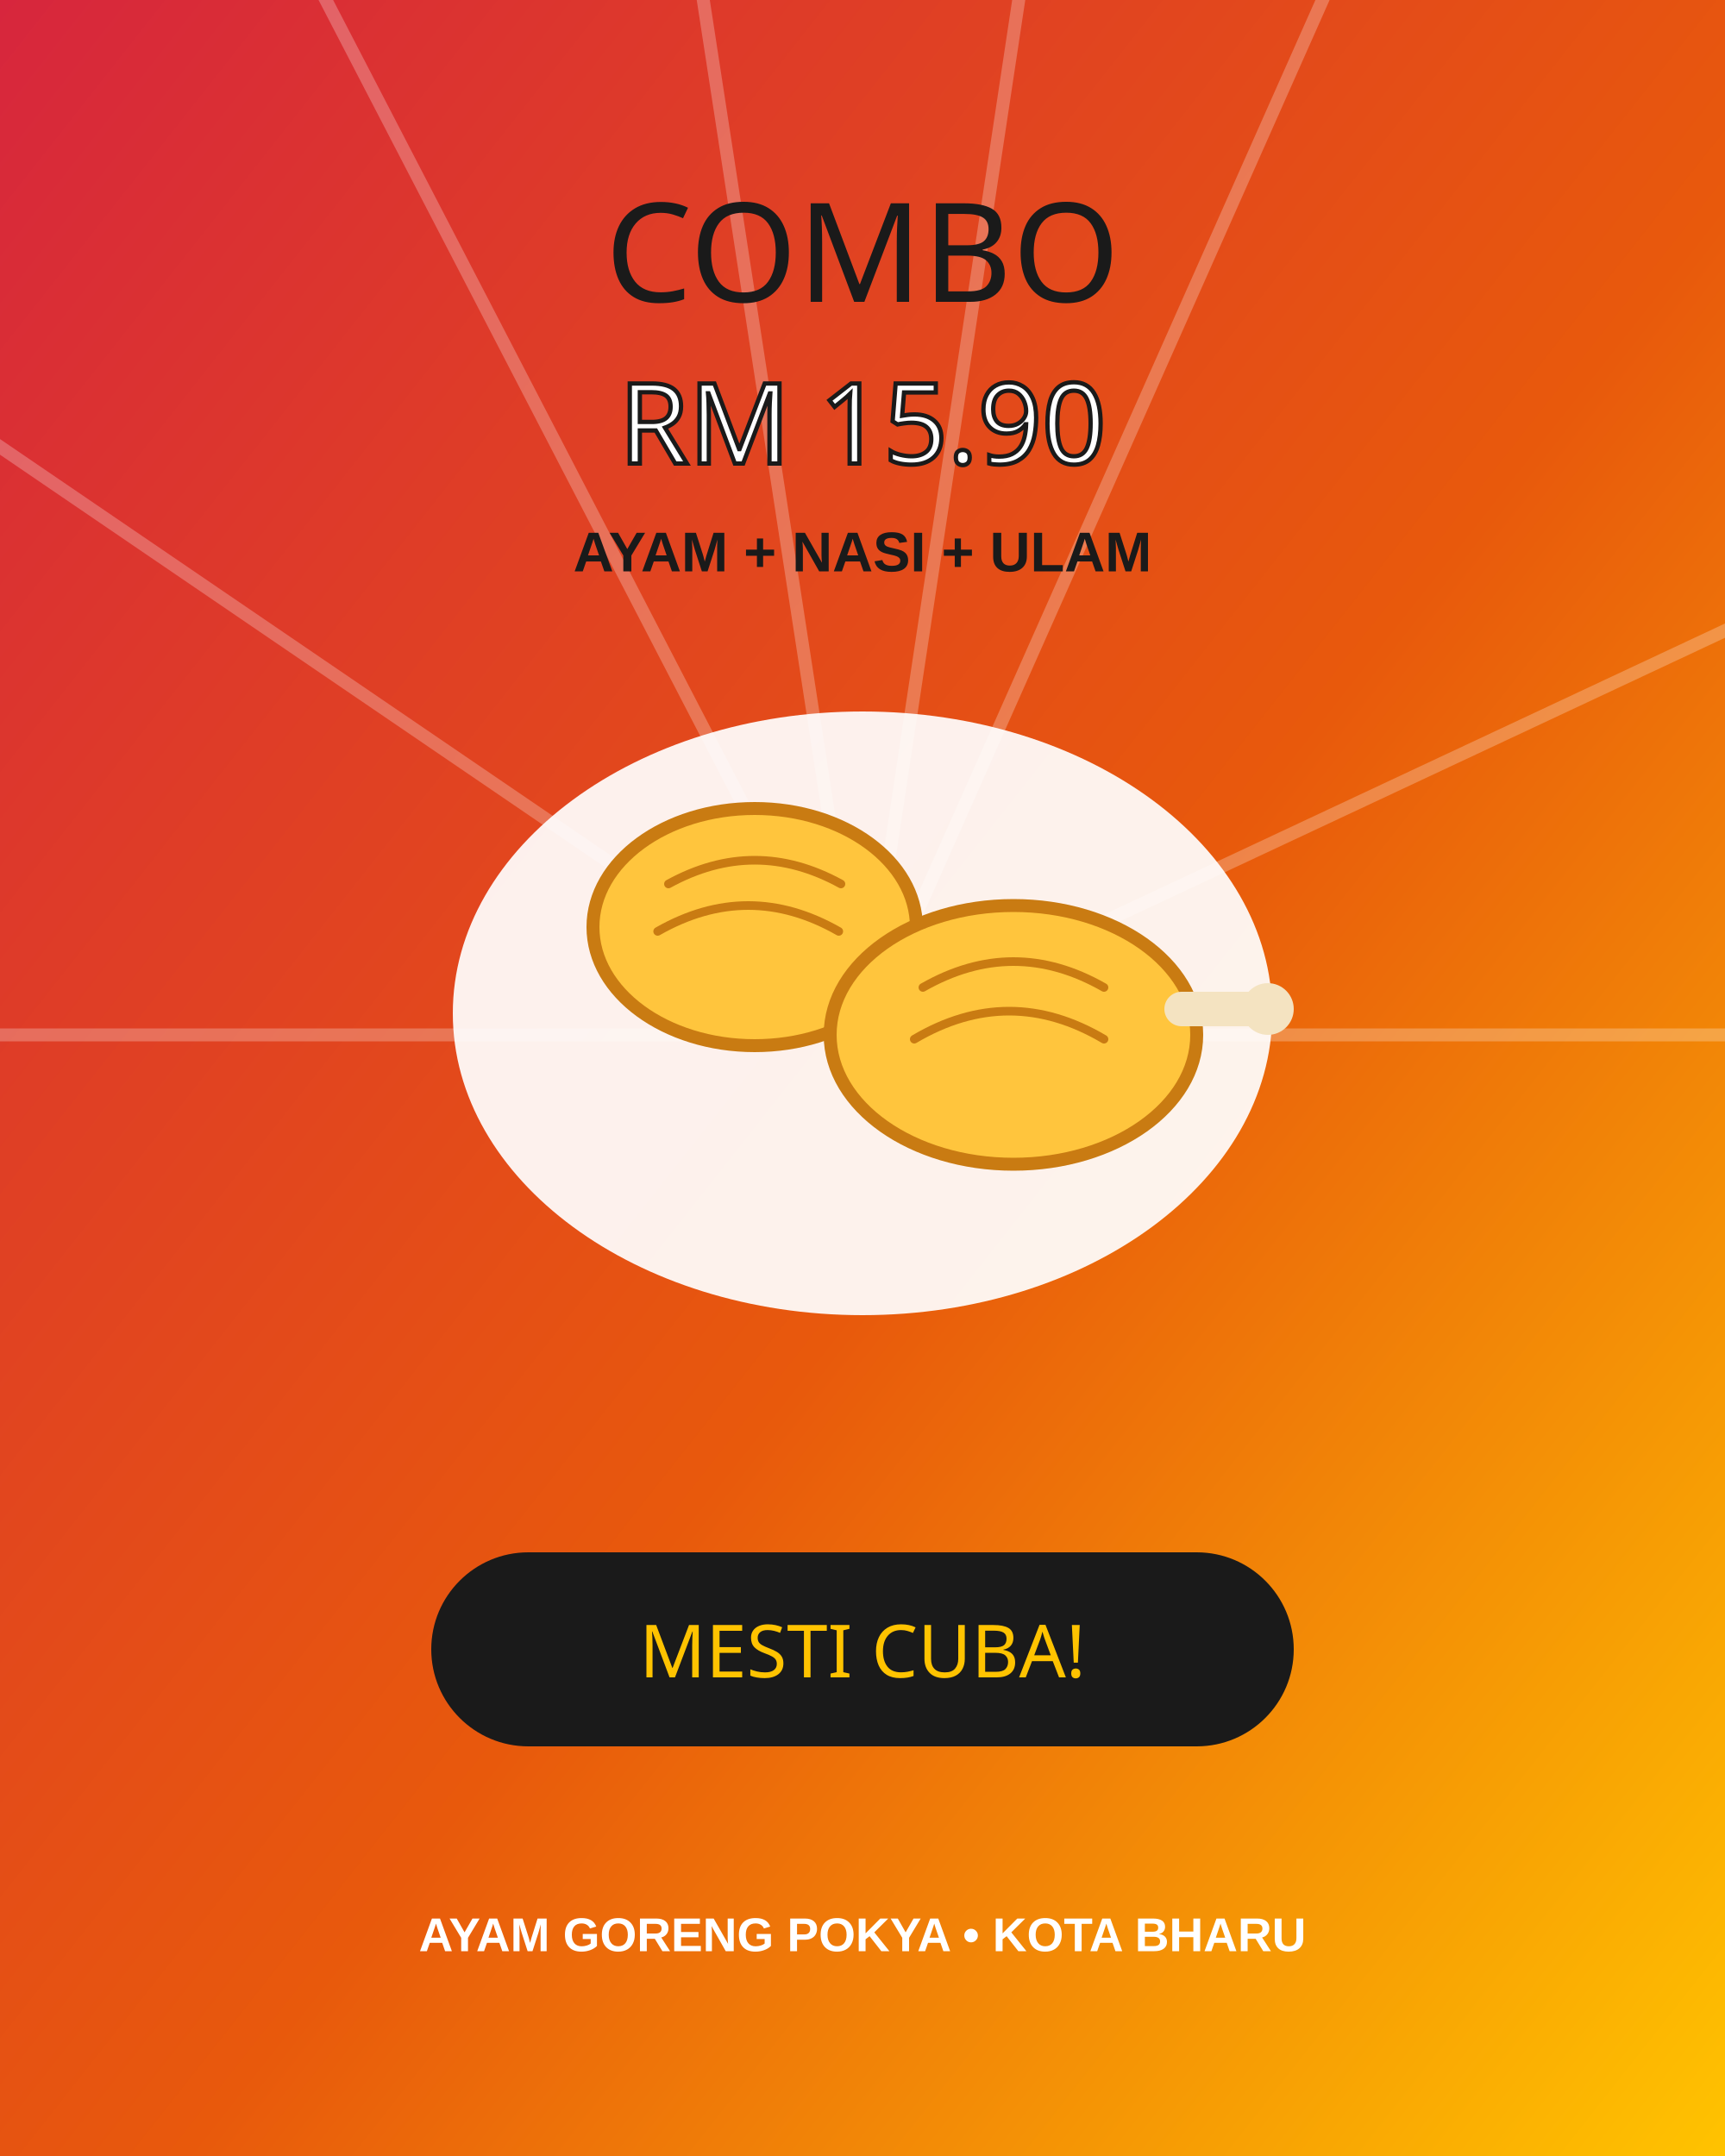
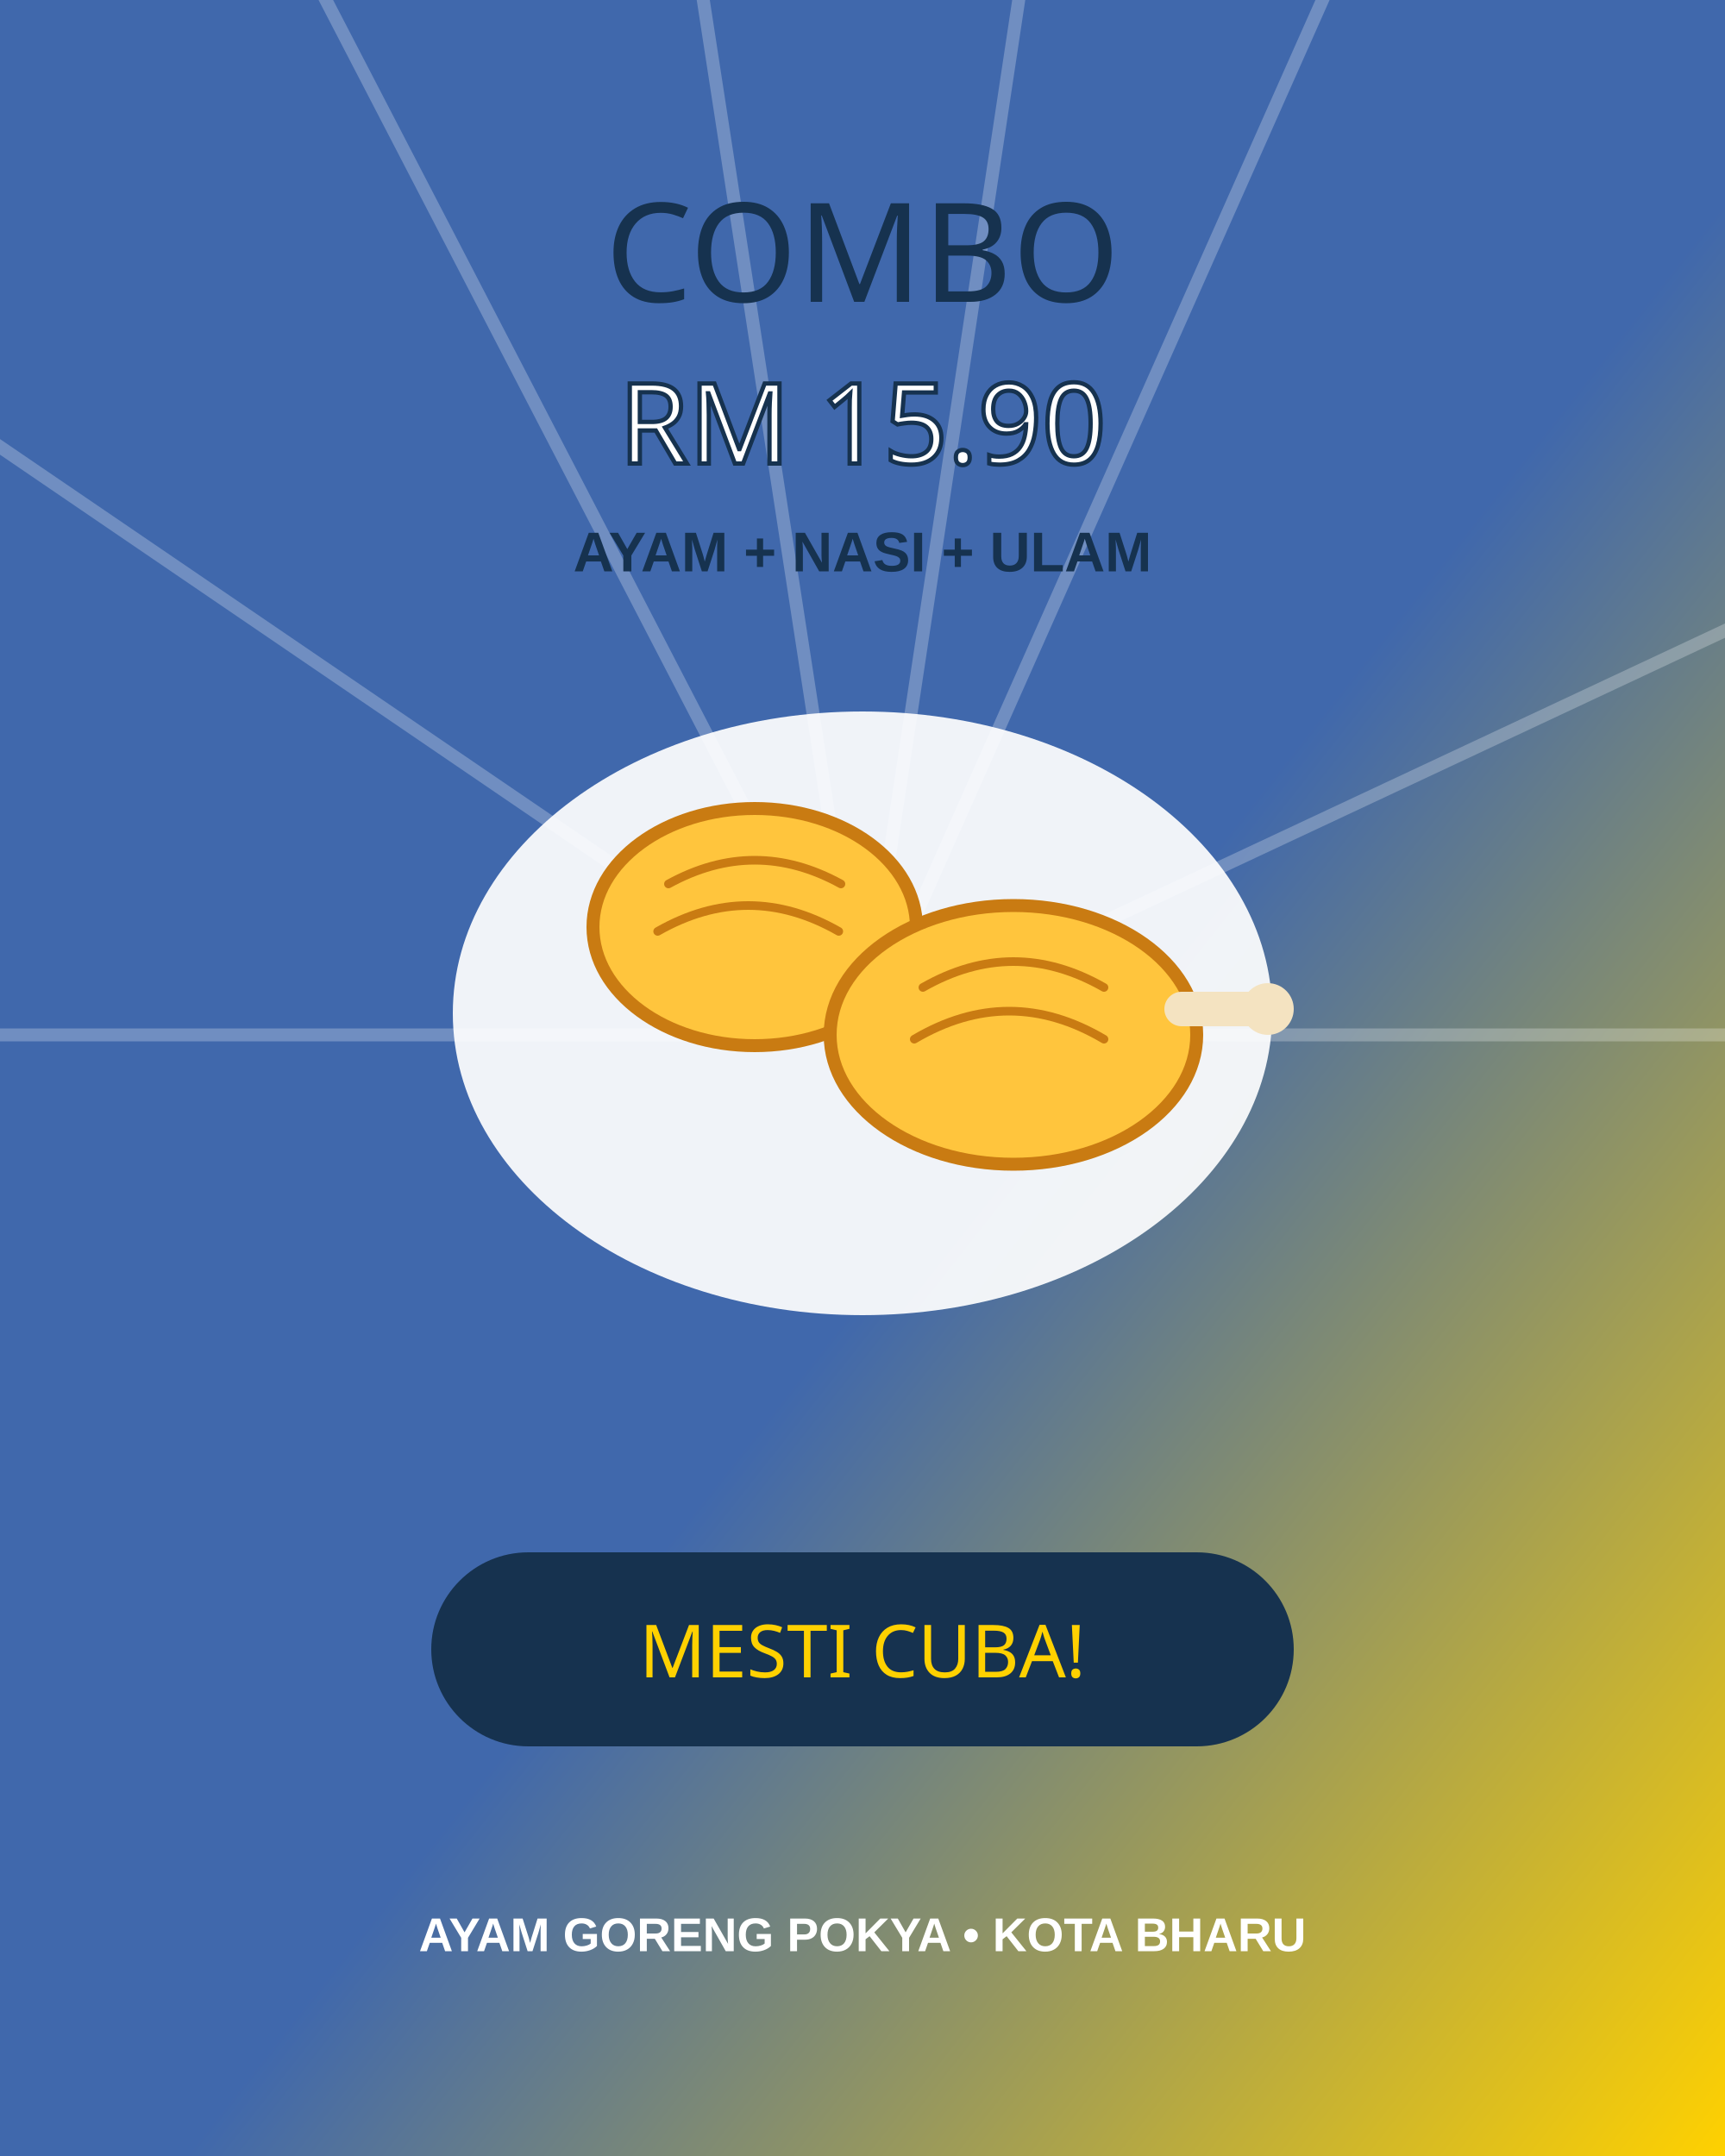
<svg xmlns="http://www.w3.org/2000/svg" viewBox="0 0 800 1000">
  <defs>
    <linearGradient id="bg" x1="0" y1="0" x2="1" y2="1">
-       <stop offset="0%" stop-color="#D7263D" />
-       <stop offset="55%" stop-color="#E8590C" />
-       <stop offset="100%" stop-color="#FFC300" />
+       <stop offset="0%" stop-color="#4068AC" />
+       <stop offset="55%" stop-color="#4068AC" />
+       <stop offset="100%" stop-color="#FFD100" />
    </linearGradient>
  </defs>
  <rect width="800" height="1000" fill="url(#bg)" />
  <g stroke="#fff" stroke-width="6" opacity=".25">
    <path d="M400 480 L120 -60 M400 480 L320 -40 M400 480 L480 -50 M400 480 L640 -60 M400 480 L-40 180 M400 480 L1040 180 M400 480 L-80 480 M400 480 L880 480" />
  </g>
  <ellipse cx="400" cy="470" rx="190" ry="140" fill="#fff" opacity=".92" />
  <ellipse cx="350" cy="430" rx="75" ry="55" fill="#FFC53D" />
  <ellipse cx="350" cy="430" rx="75" ry="55" fill="none" stroke="#C97B12" stroke-width="6" />
  <path d="M310 410 q40-22 80 0 M305 432 q42-24 84 0" stroke="#C97B12" stroke-width="4" fill="none" stroke-linecap="round" />
  <ellipse cx="470" cy="480" rx="85" ry="60" fill="#FFC53D" />
  <ellipse cx="470" cy="480" rx="85" ry="60" fill="none" stroke="#C97B12" stroke-width="6" />
  <path d="M428 458 q42-24 84 0 M424 482 q44-26 88 0" stroke="#C97B12" stroke-width="4" fill="none" stroke-linecap="round" />
  <rect x="540" y="460" width="50" height="16" rx="8" fill="#F4E3C1" />
  <circle cx="588" cy="468" r="12" fill="#F4E3C1" />
-   <text x="400" y="140" text-anchor="middle" font-family="Arial Black" font-size="64" fill="#1A1A1A">COMBO</text>
-   <text x="400" y="215" text-anchor="middle" font-family="Arial Black" font-size="52" fill="#fff" stroke="#1A1A1A" stroke-width="2">RM 15.90</text>
-   <text x="400" y="265" text-anchor="middle" font-family="Arial" font-size="26" font-weight="bold" fill="#1A1A1A">AYAM + NASI + ULAM</text>
-   <rect x="200" y="720" width="400" height="90" rx="45" fill="#1A1A1A" />
-   <text x="400" y="778" text-anchor="middle" font-family="Arial Black" font-size="34" fill="#FFC300">MESTI CUBA!</text>
+   <text x="400" y="140" text-anchor="middle" font-family="Arial Black" font-size="64" fill="#16324F">COMBO</text>
+   <text x="400" y="215" text-anchor="middle" font-family="Arial Black" font-size="52" fill="#fff" stroke="#16324F" stroke-width="2">RM 15.90</text>
+   <text x="400" y="265" text-anchor="middle" font-family="Arial" font-size="26" font-weight="bold" fill="#16324F">AYAM + NASI + ULAM</text>
+   <rect x="200" y="720" width="400" height="90" rx="45" fill="#16324F" />
+   <text x="400" y="778" text-anchor="middle" font-family="Arial Black" font-size="34" fill="#FFD100">MESTI CUBA!</text>
  <text x="400" y="905" text-anchor="middle" font-family="Arial" font-size="22" font-weight="bold" fill="#fff">AYAM GORENG POKYA • KOTA BHARU</text>
</svg>
